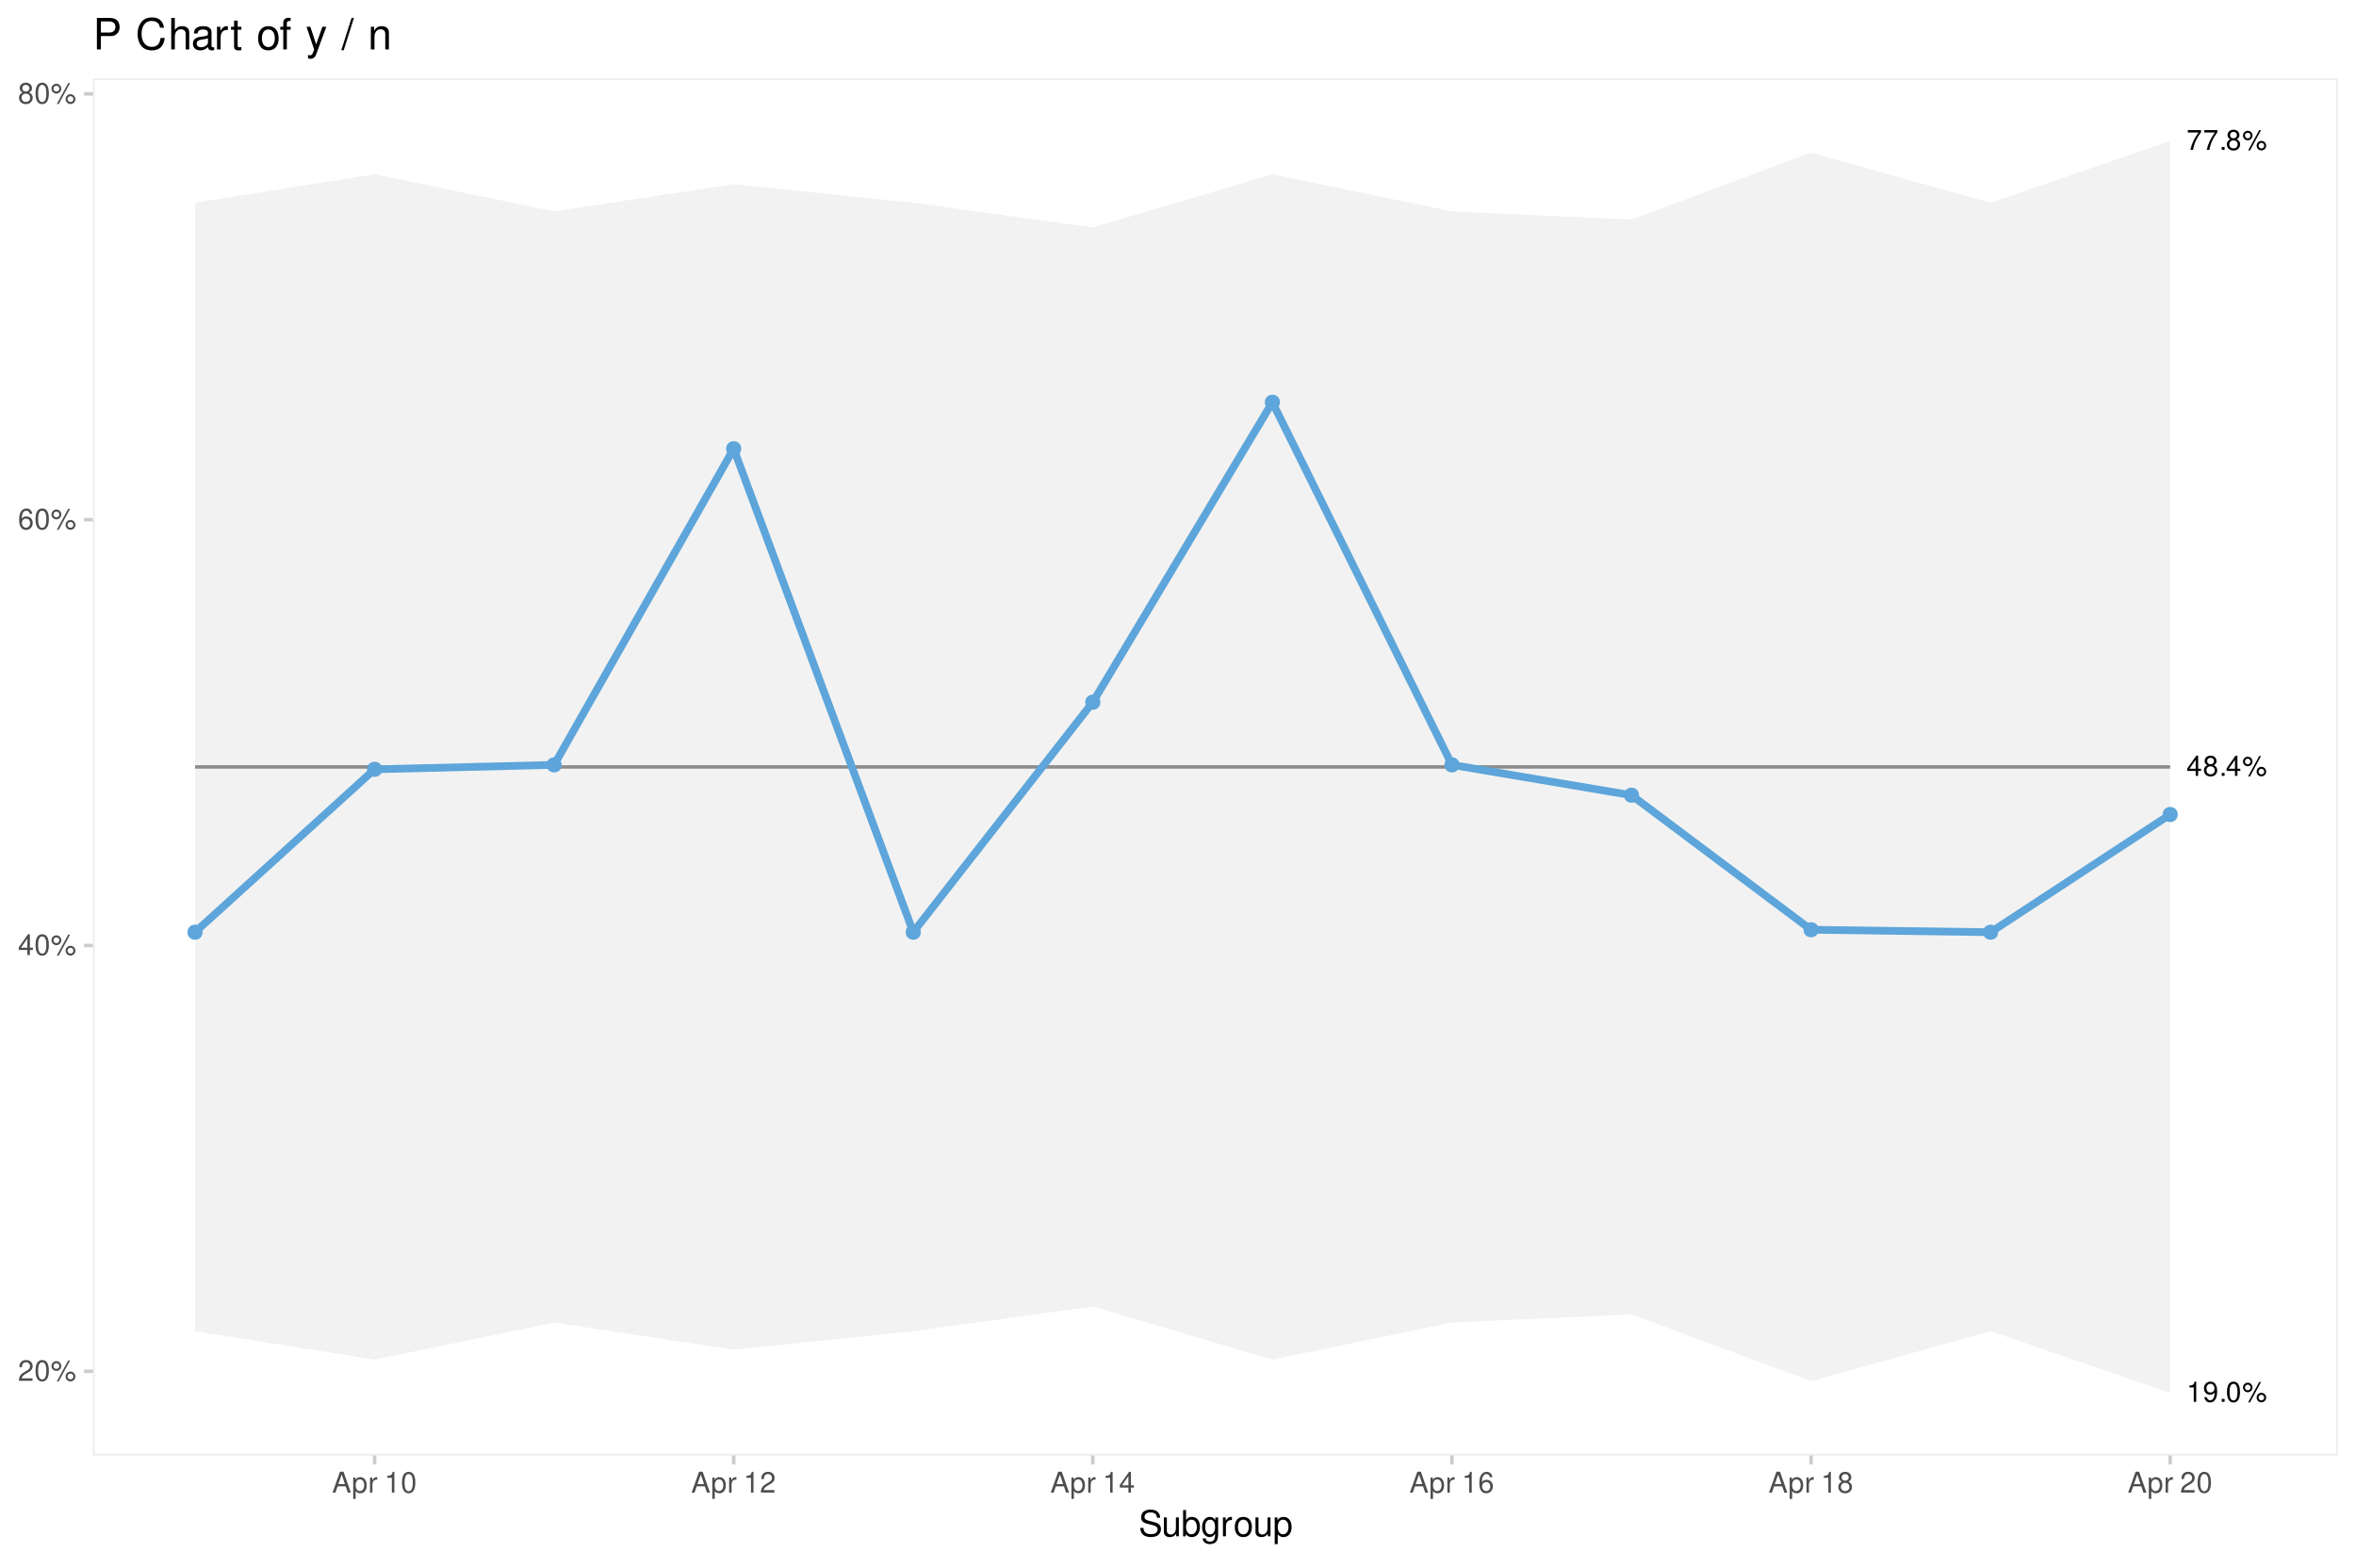
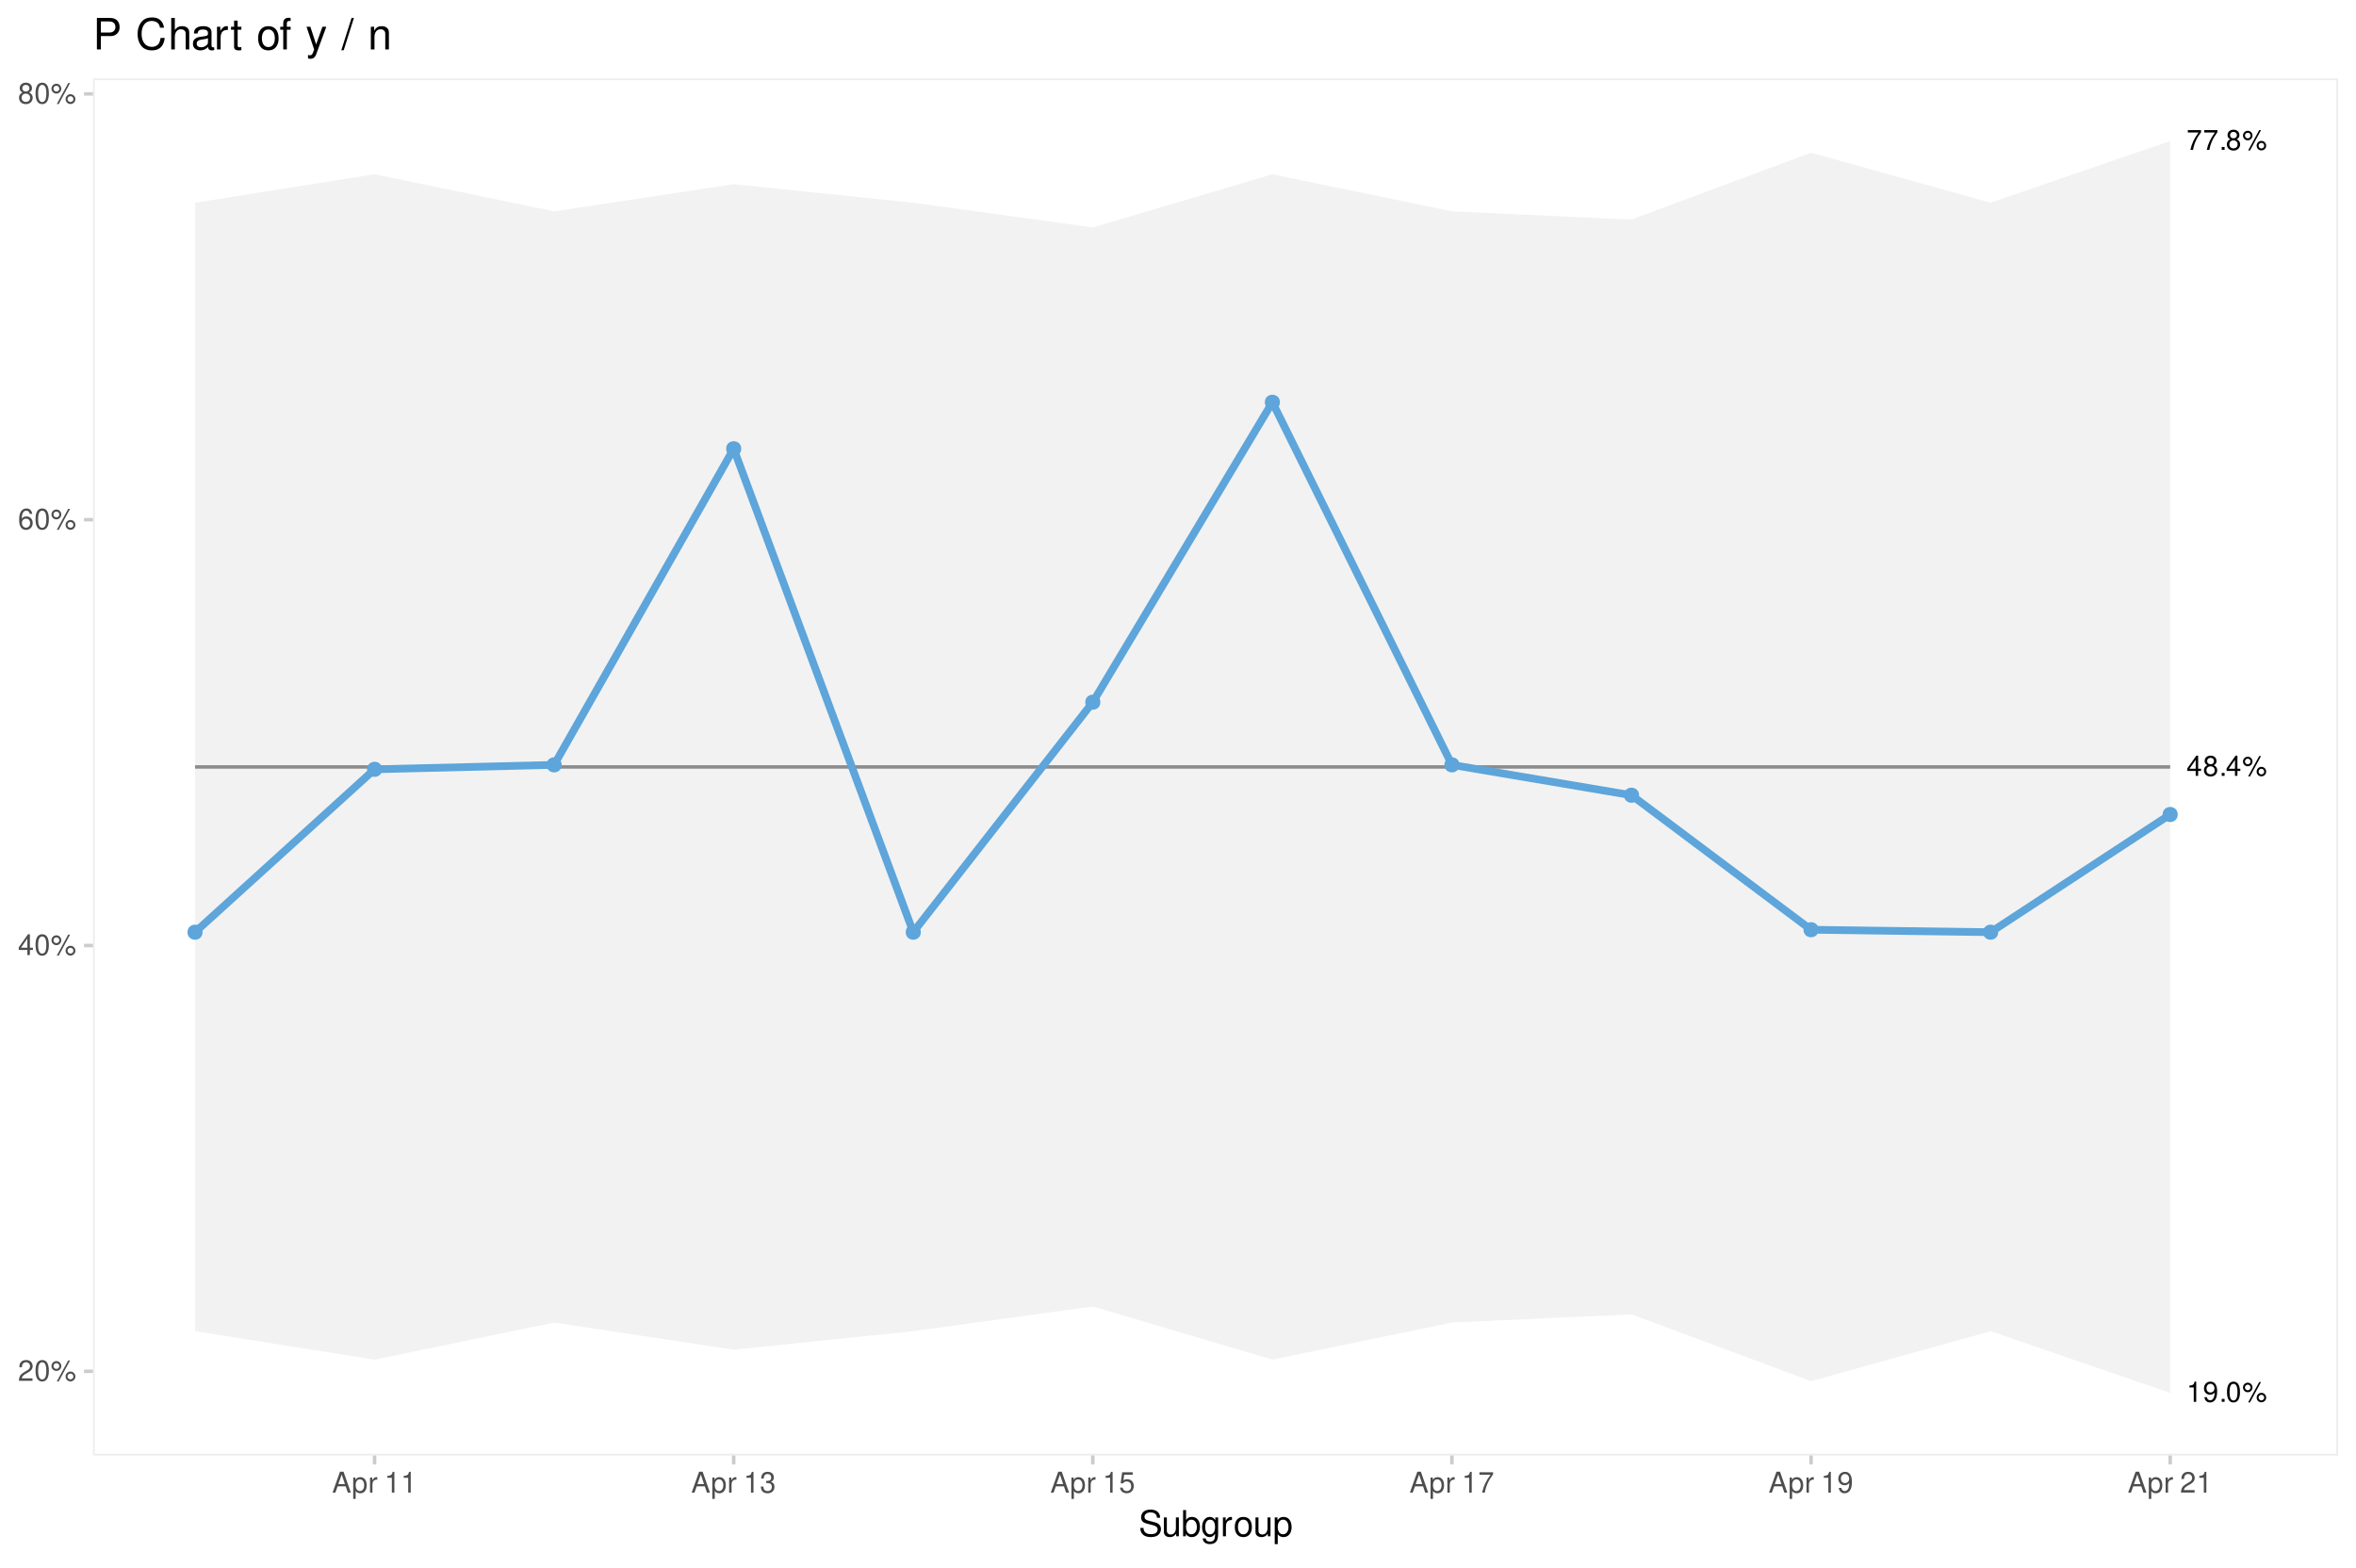
<svg xmlns="http://www.w3.org/2000/svg" xmlns:xlink="http://www.w3.org/1999/xlink" width="720pt" height="479pt" viewBox="0 0 720 479">
  <defs>
    <g>
      <g id="glyph-0-0">
        <path d="M 2.203 -4.391 L 2.203 0 L 2.953 0 L 2.953 -6.172 L 2.469 -6.172 C 2.203 -5.219 2.031 -5.094 0.875 -4.938 L 0.875 -4.391 Z M 2.203 -4.391 " />
      </g>
      <g id="glyph-0-1">
        <path d="M 0.453 -1.406 C 0.594 -0.406 1.25 0.203 2.172 0.203 C 2.844 0.203 3.438 -0.125 3.797 -0.688 C 4.172 -1.281 4.344 -2.031 4.344 -3.156 C 4.344 -4.203 4.188 -4.859 3.828 -5.406 C 3.5 -5.906 2.969 -6.172 2.297 -6.172 C 1.156 -6.172 0.328 -5.312 0.328 -4.109 C 0.328 -2.984 1.094 -2.172 2.188 -2.172 C 2.75 -2.172 3.188 -2.375 3.562 -2.844 C 3.562 -1.312 3.078 -0.469 2.219 -0.469 C 1.688 -0.469 1.328 -0.812 1.203 -1.406 Z M 2.297 -5.516 C 3 -5.516 3.531 -4.922 3.531 -4.125 C 3.531 -3.375 3.016 -2.844 2.266 -2.844 C 1.547 -2.844 1.094 -3.359 1.094 -4.172 C 1.094 -4.953 1.594 -5.516 2.297 -5.516 Z M 2.297 -5.516 " />
      </g>
      <g id="glyph-0-2">
        <path d="M 1.625 -0.891 L 0.75 -0.891 L 0.75 0 L 1.625 0 Z M 1.625 -0.891 " />
      </g>
      <g id="glyph-0-3">
        <path d="M 2.344 -6.172 C 1.781 -6.172 1.266 -5.906 0.953 -5.5 C 0.562 -4.953 0.359 -4.125 0.359 -2.984 C 0.359 -0.906 1.047 0.203 2.344 0.203 C 3.625 0.203 4.328 -0.906 4.328 -2.938 C 4.328 -4.125 4.141 -4.938 3.734 -5.5 C 3.422 -5.922 2.922 -6.172 2.344 -6.172 Z M 2.344 -5.5 C 3.156 -5.5 3.562 -4.672 3.562 -3 C 3.562 -1.25 3.172 -0.422 2.328 -0.422 C 1.531 -0.422 1.141 -1.281 1.141 -2.984 C 1.141 -4.672 1.531 -5.5 2.344 -5.5 Z M 2.344 -5.5 " />
      </g>
      <g id="glyph-0-4">
        <path d="M 1.703 -5.844 C 0.891 -5.844 0.25 -5.188 0.25 -4.391 C 0.25 -3.578 0.891 -2.922 1.703 -2.922 C 2.5 -2.922 3.156 -3.578 3.156 -4.375 C 3.156 -5.203 2.516 -5.844 1.703 -5.844 Z M 1.703 -5.25 C 2.188 -5.25 2.562 -4.859 2.562 -4.375 C 2.562 -3.906 2.172 -3.531 1.703 -3.531 C 1.234 -3.531 0.844 -3.906 0.844 -4.391 C 0.844 -4.859 1.219 -5.25 1.703 -5.25 Z M 5.203 -6.047 L 1.828 0.172 L 2.391 0.172 L 5.766 -6.047 Z M 5.875 -2.75 C 5.062 -2.75 4.422 -2.094 4.422 -1.297 C 4.422 -0.484 5.062 0.156 5.875 0.156 C 6.672 0.156 7.328 -0.484 7.328 -1.281 C 7.328 -2.094 6.688 -2.75 5.875 -2.75 Z M 5.875 -2.156 C 6.359 -2.156 6.734 -1.766 6.734 -1.281 C 6.734 -0.812 6.344 -0.438 5.875 -0.438 C 5.391 -0.438 5.016 -0.812 5.016 -1.297 C 5.016 -1.766 5.391 -2.156 5.875 -2.156 Z M 5.875 -2.156 " />
      </g>
      <g id="glyph-0-5">
        <path d="M 4.438 -6.047 L 0.391 -6.047 L 0.391 -5.312 L 3.656 -5.312 C 2.219 -3.25 1.625 -1.984 1.172 0 L 1.984 0 C 2.312 -1.938 3.078 -3.594 4.438 -5.422 Z M 4.438 -6.047 " />
      </g>
      <g id="glyph-0-6">
        <path d="M 3.328 -3.25 C 3.969 -3.641 4.156 -3.938 4.156 -4.516 C 4.156 -5.5 3.422 -6.172 2.344 -6.172 C 1.281 -6.172 0.531 -5.5 0.531 -4.531 C 0.531 -3.938 0.719 -3.641 1.344 -3.25 C 0.656 -2.906 0.312 -2.391 0.312 -1.719 C 0.312 -0.594 1.141 0.203 2.344 0.203 C 3.547 0.203 4.375 -0.594 4.375 -1.719 C 4.375 -2.391 4.031 -2.906 3.328 -3.25 Z M 2.344 -5.5 C 2.984 -5.5 3.391 -5.125 3.391 -4.5 C 3.391 -3.922 2.984 -3.547 2.344 -3.547 C 1.703 -3.547 1.297 -3.922 1.297 -4.516 C 1.297 -5.125 1.703 -5.5 2.344 -5.5 Z M 2.344 -2.906 C 3.094 -2.906 3.609 -2.422 3.609 -1.703 C 3.609 -0.953 3.109 -0.469 2.328 -0.469 C 1.594 -0.469 1.078 -0.969 1.078 -1.688 C 1.078 -2.422 1.594 -2.906 2.344 -2.906 Z M 2.344 -2.906 " />
      </g>
      <g id="glyph-0-7">
        <path d="M 2.797 -1.5 L 2.797 0 L 3.547 0 L 3.547 -1.5 L 4.438 -1.5 L 4.438 -2.172 L 3.547 -2.172 L 3.547 -6.172 L 2.984 -6.172 L 0.234 -2.281 L 0.234 -1.5 Z M 2.797 -2.172 L 0.891 -2.172 L 2.797 -4.891 Z M 2.797 -2.172 " />
      </g>
      <g id="glyph-1-0">
        <path d="M 4.453 -0.766 L 1.172 -0.766 C 1.25 -1.297 1.531 -1.625 2.297 -2.094 L 3.172 -2.594 C 4.047 -3.062 4.5 -3.719 4.5 -4.5 C 4.5 -5.031 4.281 -5.531 3.922 -5.875 C 3.547 -6.203 3.094 -6.359 2.5 -6.359 C 1.703 -6.359 1.125 -6.078 0.781 -5.531 C 0.547 -5.203 0.453 -4.797 0.438 -4.156 L 1.219 -4.156 C 1.234 -4.594 1.297 -4.844 1.406 -5.062 C 1.594 -5.438 2 -5.688 2.469 -5.688 C 3.172 -5.688 3.703 -5.172 3.703 -4.484 C 3.703 -3.969 3.406 -3.531 2.859 -3.219 L 2.047 -2.75 C 0.75 -2 0.375 -1.406 0.297 -0.016 L 4.453 -0.016 Z M 4.453 -0.766 " />
      </g>
      <g id="glyph-1-1">
        <path d="M 2.422 -6.359 C 1.844 -6.359 1.312 -6.094 0.984 -5.672 C 0.578 -5.109 0.375 -4.25 0.375 -3.078 C 0.375 -0.938 1.078 0.203 2.422 0.203 C 3.734 0.203 4.453 -0.938 4.453 -3.031 C 4.453 -4.25 4.266 -5.078 3.859 -5.672 C 3.531 -6.109 3.016 -6.359 2.422 -6.359 Z M 2.422 -5.672 C 3.25 -5.672 3.672 -4.828 3.672 -3.094 C 3.672 -1.281 3.266 -0.438 2.406 -0.438 C 1.578 -0.438 1.172 -1.312 1.172 -3.062 C 1.172 -4.828 1.578 -5.672 2.422 -5.672 Z M 2.422 -5.672 " />
      </g>
      <g id="glyph-1-2">
        <path d="M 1.75 -6.031 C 0.922 -6.031 0.25 -5.344 0.25 -4.516 C 0.25 -3.688 0.922 -3.016 1.766 -3.016 C 2.578 -3.016 3.25 -3.688 3.25 -4.5 C 3.25 -5.359 2.594 -6.031 1.75 -6.031 Z M 1.75 -5.406 C 2.25 -5.406 2.641 -5.016 2.641 -4.516 C 2.641 -4.031 2.25 -3.641 1.766 -3.641 C 1.266 -3.641 0.859 -4.031 0.859 -4.516 C 0.859 -5.016 1.266 -5.406 1.75 -5.406 Z M 5.359 -6.234 L 1.875 0.172 L 2.469 0.172 L 5.938 -6.234 Z M 6.047 -2.828 C 5.219 -2.828 4.562 -2.156 4.562 -1.344 C 4.562 -0.5 5.219 0.172 6.062 0.172 C 6.875 0.172 7.562 -0.5 7.562 -1.312 C 7.562 -2.156 6.891 -2.828 6.047 -2.828 Z M 6.047 -2.219 C 6.547 -2.219 6.953 -1.828 6.953 -1.312 C 6.953 -0.844 6.547 -0.453 6.062 -0.453 C 5.562 -0.453 5.156 -0.844 5.156 -1.344 C 5.156 -1.828 5.562 -2.219 6.047 -2.219 Z M 6.047 -2.219 " />
      </g>
      <g id="glyph-1-3">
        <path d="M 2.875 -1.547 L 2.875 0 L 3.656 0 L 3.656 -1.547 L 4.578 -1.547 L 4.578 -2.234 L 3.656 -2.234 L 3.656 -6.359 L 3.078 -6.359 L 0.25 -2.359 L 0.25 -1.547 Z M 2.875 -2.234 L 0.922 -2.234 L 2.875 -5.047 Z M 2.875 -2.234 " />
      </g>
      <g id="glyph-1-4">
        <path d="M 4.375 -4.703 C 4.234 -5.75 3.562 -6.359 2.609 -6.359 C 1.922 -6.359 1.312 -6.031 0.938 -5.453 C 0.547 -4.828 0.375 -4.062 0.375 -2.906 C 0.375 -1.828 0.531 -1.156 0.906 -0.594 C 1.234 -0.078 1.781 0.203 2.469 0.203 C 3.656 0.203 4.516 -0.688 4.516 -1.922 C 4.516 -3.094 3.719 -3.922 2.609 -3.922 C 1.984 -3.922 1.5 -3.688 1.172 -3.234 C 1.172 -4.797 1.672 -5.672 2.562 -5.672 C 3.109 -5.672 3.484 -5.328 3.609 -4.703 Z M 2.5 -3.234 C 3.25 -3.234 3.719 -2.703 3.719 -1.859 C 3.719 -1.062 3.188 -0.484 2.484 -0.484 C 1.766 -0.484 1.219 -1.094 1.219 -1.906 C 1.219 -2.688 1.734 -3.234 2.5 -3.234 Z M 2.5 -3.234 " />
      </g>
      <g id="glyph-1-5">
        <path d="M 3.438 -3.359 C 4.094 -3.75 4.297 -4.062 4.297 -4.656 C 4.297 -5.672 3.531 -6.359 2.422 -6.359 C 1.312 -6.359 0.547 -5.672 0.547 -4.672 C 0.547 -4.062 0.75 -3.75 1.391 -3.359 C 0.672 -2.984 0.328 -2.469 0.328 -1.766 C 0.328 -0.609 1.172 0.203 2.422 0.203 C 3.656 0.203 4.516 -0.609 4.516 -1.766 C 4.516 -2.469 4.156 -2.984 3.438 -3.359 Z M 2.422 -5.672 C 3.078 -5.672 3.5 -5.281 3.5 -4.641 C 3.5 -4.047 3.062 -3.656 2.422 -3.656 C 1.766 -3.656 1.344 -4.047 1.344 -4.656 C 1.344 -5.281 1.766 -5.672 2.422 -5.672 Z M 2.422 -3 C 3.188 -3 3.719 -2.484 3.719 -1.75 C 3.719 -0.984 3.203 -0.484 2.406 -0.484 C 1.641 -0.484 1.125 -1 1.125 -1.734 C 1.125 -2.5 1.641 -3 2.422 -3 Z M 2.422 -3 " />
      </g>
      <g id="glyph-1-6">
        <path d="M 4.172 -1.922 L 4.828 0 L 5.75 0 L 3.5 -6.406 L 2.438 -6.406 L 0.156 0 L 1.016 0 L 1.703 -1.922 Z M 3.938 -2.609 L 1.906 -2.609 L 2.953 -5.531 Z M 3.938 -2.609 " />
      </g>
      <g id="glyph-1-7">
        <path d="M 0.469 1.922 L 1.219 1.922 L 1.219 -0.484 C 1.594 -0.016 2.031 0.203 2.625 0.203 C 3.828 0.203 4.594 -0.75 4.594 -2.219 C 4.594 -3.781 3.844 -4.734 2.625 -4.734 C 2 -4.734 1.5 -4.453 1.156 -3.922 L 1.156 -4.609 L 0.469 -4.609 Z M 2.5 -4.062 C 3.312 -4.062 3.828 -3.344 3.828 -2.25 C 3.828 -1.203 3.297 -0.484 2.5 -0.484 C 1.719 -0.484 1.219 -1.188 1.219 -2.266 C 1.219 -3.359 1.719 -4.062 2.5 -4.062 Z M 2.5 -4.062 " />
      </g>
      <g id="glyph-1-8">
        <path d="M 0.609 -4.609 L 0.609 0 L 1.344 0 L 1.344 -2.391 C 1.359 -3.5 1.812 -4 2.828 -3.969 L 2.828 -4.719 C 2.703 -4.734 2.625 -4.734 2.547 -4.734 C 2.062 -4.734 1.703 -4.453 1.281 -3.781 L 1.281 -4.609 Z M 0.609 -4.609 " />
      </g>
      <g id="glyph-1-9">
</g>
      <g id="glyph-1-10">
        <path d="M 2.281 -4.531 L 2.281 0 L 3.047 0 L 3.047 -6.359 L 2.547 -6.359 C 2.266 -5.391 2.094 -5.25 0.891 -5.094 L 0.891 -4.531 Z M 2.281 -4.531 " />
+       </g>
+       <g id="glyph-1-11">
+         <path d="M 1.938 -2.922 L 2.359 -2.922 C 3.203 -2.922 3.656 -2.531 3.656 -1.766 C 3.656 -0.969 3.172 -0.484 2.375 -0.484 C 1.516 -0.484 1.109 -0.922 1.062 -1.844 L 0.281 -1.844 C 0.312 -1.344 0.406 -1 0.547 -0.719 C 0.875 -0.109 1.484 0.203 2.344 0.203 C 3.625 0.203 4.453 -0.578 4.453 -1.781 C 4.453 -2.594 4.141 -3.031 3.391 -3.297 C 3.969 -3.531 4.266 -3.969 4.266 -4.609 C 4.266 -5.703 3.547 -6.359 2.359 -6.359 C 1.109 -6.359 0.438 -5.656 0.406 -4.312 L 1.188 -4.312 C 1.203 -4.703 1.234 -4.922 1.328 -5.109 C 1.5 -5.469 1.891 -5.688 2.375 -5.688 C 3.062 -5.688 3.469 -5.266 3.469 -4.578 C 3.469 -4.141 3.312 -3.859 2.969 -3.719 C 2.766 -3.625 2.484 -3.594 1.938 -3.578 Z M 1.938 -2.922 " />
+       </g>
+       <g id="glyph-1-12">
+         <path d="M 4.188 -6.234 L 0.969 -6.234 L 0.5 -2.844 L 1.219 -2.844 C 1.578 -3.266 1.875 -3.422 2.359 -3.422 C 3.203 -3.422 3.719 -2.844 3.719 -1.922 C 3.719 -1.031 3.203 -0.484 2.359 -0.484 C 1.688 -0.484 1.266 -0.828 1.078 -1.531 L 0.312 -1.531 C 0.406 -1.016 0.5 -0.781 0.688 -0.547 C 1.031 -0.078 1.672 0.203 2.375 0.203 C 3.641 0.203 4.516 -0.719 4.516 -2.031 C 4.516 -3.266 3.688 -4.109 2.5 -4.109 C 2.062 -4.109 1.703 -4 1.344 -3.734 L 1.594 -5.469 L 4.188 -5.469 Z M 4.188 -6.234 " />
+       </g>
+       <g id="glyph-1-13">
+         <path d="M 4.578 -6.234 L 0.406 -6.234 L 0.406 -5.469 L 3.781 -5.469 C 2.281 -3.359 1.688 -2.047 1.219 0 L 2.047 0 C 2.391 -2 3.172 -3.719 4.578 -5.594 Z M 4.578 -6.234 " />
+       </g>
+       <g id="glyph-1-14">
+         <path d="M 0.469 -1.453 C 0.609 -0.406 1.281 0.203 2.234 0.203 C 2.922 0.203 3.547 -0.125 3.922 -0.703 C 4.297 -1.328 4.484 -2.109 4.484 -3.25 C 4.484 -4.328 4.312 -5 3.953 -5.562 C 3.609 -6.094 3.062 -6.359 2.375 -6.359 C 1.188 -6.359 0.328 -5.469 0.328 -4.234 C 0.328 -3.062 1.125 -2.25 2.25 -2.25 C 2.844 -2.25 3.281 -2.453 3.672 -2.938 C 3.672 -1.359 3.172 -0.484 2.281 -0.484 C 1.734 -0.484 1.359 -0.828 1.234 -1.453 Z M 2.359 -5.688 C 3.094 -5.688 3.641 -5.078 3.641 -4.25 C 3.641 -3.469 3.109 -2.922 2.344 -2.922 C 1.594 -2.922 1.125 -3.453 1.125 -4.297 C 1.125 -5.109 1.641 -5.688 2.359 -5.688 Z M 2.359 -5.688 " />
      </g>
      <g id="glyph-2-0">
        <path d="M 6.562 -5.672 C 6.562 -6.219 6.516 -6.375 6.344 -6.75 C 5.906 -7.672 4.969 -8.156 3.625 -8.156 C 1.859 -8.156 0.766 -7.25 0.766 -5.797 C 0.766 -4.812 1.281 -4.203 2.344 -3.922 L 4.328 -3.406 C 5.359 -3.141 5.812 -2.734 5.812 -2.094 C 5.812 -1.672 5.578 -1.234 5.234 -0.984 C 4.922 -0.766 4.406 -0.656 3.766 -0.656 C 2.875 -0.656 2.297 -0.859 1.906 -1.312 C 1.609 -1.672 1.484 -2.062 1.5 -2.547 L 0.531 -2.547 C 0.531 -1.812 0.688 -1.328 1 -0.891 C 1.547 -0.125 2.469 0.25 3.703 0.25 C 4.656 0.25 5.438 0.031 5.953 -0.359 C 6.484 -0.797 6.828 -1.5 6.828 -2.203 C 6.828 -3.188 6.219 -3.922 5.125 -4.219 L 3.109 -4.75 C 2.141 -5.016 1.797 -5.328 1.797 -5.938 C 1.797 -6.75 2.516 -7.297 3.594 -7.297 C 4.859 -7.297 5.578 -6.719 5.594 -5.672 Z M 6.562 -5.672 " />
      </g>
      <g id="glyph-2-1">
        <path d="M 5.297 0 L 5.297 -5.766 L 4.391 -5.766 L 4.391 -2.5 C 4.391 -1.312 3.766 -0.547 2.812 -0.547 C 2.094 -0.547 1.625 -0.984 1.625 -1.688 L 1.625 -5.766 L 0.719 -5.766 L 0.719 -1.312 C 0.719 -0.359 1.438 0.25 2.547 0.25 C 3.406 0.25 3.938 -0.047 4.484 -0.797 L 4.484 0 Z M 5.297 0 " />
      </g>
      <g id="glyph-2-2">
        <path d="M 0.594 -8.016 L 0.594 0 L 1.422 0 L 1.422 -0.734 C 1.859 -0.062 2.438 0.25 3.25 0.25 C 4.766 0.25 5.75 -0.984 5.75 -2.906 C 5.75 -4.781 4.812 -5.922 3.281 -5.922 C 2.5 -5.922 1.938 -5.625 1.5 -4.984 L 1.5 -8.016 Z M 3.109 -5.078 C 4.141 -5.078 4.797 -4.188 4.797 -2.812 C 4.797 -1.5 4.109 -0.609 3.109 -0.609 C 2.141 -0.609 1.5 -1.484 1.5 -2.844 C 1.5 -4.188 2.141 -5.078 3.109 -5.078 Z M 3.109 -5.078 " />
      </g>
      <g id="glyph-2-3">
        <path d="M 4.438 -5.766 L 4.438 -4.922 C 3.984 -5.625 3.469 -5.922 2.75 -5.922 C 1.359 -5.922 0.391 -4.625 0.391 -2.781 C 0.391 -1.812 0.609 -1.109 1.109 -0.531 C 1.547 -0.016 2.094 0.25 2.688 0.25 C 3.375 0.25 3.875 -0.062 4.359 -0.781 L 4.359 -0.484 C 4.359 1.062 3.922 1.625 2.781 1.625 C 2 1.625 1.594 1.312 1.5 0.656 L 0.578 0.656 C 0.656 1.734 1.5 2.391 2.766 2.391 C 3.609 2.391 4.312 2.125 4.688 1.656 C 5.125 1.125 5.297 0.406 5.297 -0.953 L 5.297 -5.766 Z M 2.844 -5.078 C 3.812 -5.078 4.359 -4.266 4.359 -2.812 C 4.359 -1.406 3.797 -0.594 2.844 -0.594 C 1.891 -0.594 1.344 -1.422 1.344 -2.844 C 1.344 -4.25 1.891 -5.078 2.844 -5.078 Z M 2.844 -5.078 " />
      </g>
      <g id="glyph-2-4">
        <path d="M 0.766 -5.766 L 0.766 0 L 1.688 0 L 1.688 -2.984 C 1.688 -4.375 2.266 -5 3.531 -4.969 L 3.531 -5.891 C 3.375 -5.922 3.281 -5.922 3.172 -5.922 C 2.578 -5.922 2.141 -5.578 1.609 -4.719 L 1.609 -5.766 Z M 0.766 -5.766 " />
      </g>
      <g id="glyph-2-5">
        <path d="M 2.984 -5.922 C 1.359 -5.922 0.391 -4.781 0.391 -2.844 C 0.391 -0.891 1.359 0.25 3 0.25 C 4.625 0.25 5.609 -0.906 5.609 -2.797 C 5.609 -4.797 4.656 -5.922 2.984 -5.922 Z M 3 -5.078 C 4.031 -5.078 4.656 -4.234 4.656 -2.812 C 4.656 -1.438 4.016 -0.594 3 -0.594 C 1.984 -0.594 1.359 -1.438 1.359 -2.844 C 1.359 -4.234 1.984 -5.078 3 -5.078 Z M 3 -5.078 " />
      </g>
      <g id="glyph-2-6">
        <path d="M 0.594 2.391 L 1.516 2.391 L 1.516 -0.609 C 2 -0.016 2.547 0.25 3.281 0.25 C 4.781 0.25 5.75 -0.953 5.75 -2.781 C 5.75 -4.719 4.812 -5.922 3.281 -5.922 C 2.5 -5.922 1.875 -5.578 1.438 -4.891 L 1.438 -5.766 L 0.594 -5.766 Z M 3.125 -5.078 C 4.141 -5.078 4.797 -4.188 4.797 -2.812 C 4.797 -1.5 4.125 -0.609 3.125 -0.609 C 2.141 -0.609 1.516 -1.484 1.516 -2.844 C 1.516 -4.188 2.141 -5.078 3.125 -5.078 Z M 3.125 -5.078 " />
      </g>
      <g id="glyph-3-0">
        <path d="M 2.422 -4.078 L 5.453 -4.078 C 6.203 -4.078 6.797 -4.297 7.312 -4.766 C 7.891 -5.297 8.141 -5.922 8.141 -6.797 C 8.141 -8.609 7.078 -9.625 5.172 -9.625 L 1.203 -9.625 L 1.203 0 L 2.422 0 Z M 2.422 -5.156 L 2.422 -8.547 L 4.984 -8.547 C 6.172 -8.547 6.859 -7.906 6.859 -6.859 C 6.859 -5.797 6.172 -5.156 4.984 -5.156 Z M 2.422 -5.156 " />
      </g>
      <g id="glyph-3-1">
</g>
      <g id="glyph-3-2">
        <path d="M 8.734 -6.641 C 8.359 -8.75 7.141 -9.781 5.031 -9.781 C 3.734 -9.781 2.688 -9.375 1.984 -8.578 C 1.109 -7.625 0.641 -6.266 0.641 -4.703 C 0.641 -3.109 1.125 -1.75 2.016 -0.812 C 2.766 -0.047 3.719 0.297 4.984 0.297 C 7.328 0.297 8.641 -0.969 8.938 -3.516 L 7.672 -3.516 C 7.562 -2.859 7.438 -2.406 7.234 -2.016 C 6.844 -1.234 6.016 -0.781 4.984 -0.781 C 3.078 -0.781 1.859 -2.312 1.859 -4.719 C 1.859 -7.188 3.016 -8.703 4.891 -8.703 C 5.672 -8.703 6.391 -8.469 6.781 -8.094 C 7.141 -7.766 7.344 -7.375 7.484 -6.641 Z M 8.734 -6.641 " />
      </g>
      <g id="glyph-3-3">
        <path d="M 0.922 -9.625 L 0.922 0 L 2.016 0 L 2.016 -3.812 C 2.016 -5.234 2.766 -6.156 3.891 -6.156 C 4.266 -6.156 4.609 -6.047 4.875 -5.844 C 5.188 -5.609 5.328 -5.281 5.328 -4.797 L 5.328 0 L 6.422 0 L 6.422 -5.234 C 6.422 -6.391 5.578 -7.109 4.234 -7.109 C 3.266 -7.109 2.672 -6.812 2.016 -5.969 L 2.016 -9.625 Z M 0.922 -9.625 " />
      </g>
      <g id="glyph-3-4">
        <path d="M 7.062 -0.641 C 6.938 -0.625 6.891 -0.625 6.828 -0.625 C 6.438 -0.625 6.234 -0.812 6.234 -1.156 L 6.234 -5.234 C 6.234 -6.453 5.328 -7.109 3.625 -7.109 C 2.609 -7.109 1.812 -6.828 1.328 -6.312 C 1.016 -5.953 0.891 -5.562 0.859 -4.875 L 1.969 -4.875 C 2.062 -5.719 2.562 -6.094 3.594 -6.094 C 4.594 -6.094 5.141 -5.734 5.141 -5.062 L 5.141 -4.781 C 5.125 -4.297 4.891 -4.125 3.984 -4.016 C 2.422 -3.812 2.188 -3.766 1.766 -3.594 C 0.969 -3.25 0.547 -2.641 0.547 -1.75 C 0.547 -0.484 1.422 0.297 2.828 0.297 C 3.703 0.297 4.391 0 5.172 -0.719 C 5.25 0 5.594 0.297 6.312 0.297 C 6.547 0.297 6.688 0.281 7.062 0.188 Z M 5.141 -2.172 C 5.141 -1.812 5.031 -1.578 4.703 -1.281 C 4.25 -0.875 3.703 -0.656 3.062 -0.656 C 2.203 -0.656 1.703 -1.062 1.703 -1.766 C 1.703 -2.5 2.172 -2.859 3.359 -3.031 C 4.547 -3.188 4.766 -3.25 5.141 -3.422 Z M 5.141 -2.172 " />
      </g>
      <g id="glyph-3-5">
        <path d="M 0.906 -6.922 L 0.906 0 L 2.016 0 L 2.016 -3.594 C 2.031 -5.25 2.719 -6 4.234 -5.953 L 4.234 -7.078 C 4.047 -7.109 3.953 -7.109 3.812 -7.109 C 3.109 -7.109 2.562 -6.688 1.922 -5.672 L 1.922 -6.922 Z M 0.906 -6.922 " />
      </g>
      <g id="glyph-3-6">
        <path d="M 3.359 -6.922 L 2.219 -6.922 L 2.219 -8.812 L 1.125 -8.812 L 1.125 -6.922 L 0.188 -6.922 L 0.188 -6.016 L 1.125 -6.016 L 1.125 -0.797 C 1.125 -0.078 1.594 0.297 2.453 0.297 C 2.75 0.297 2.984 0.281 3.359 0.219 L 3.359 -0.719 C 3.188 -0.672 3.047 -0.656 2.828 -0.656 C 2.344 -0.656 2.219 -0.797 2.219 -1.281 L 2.219 -6.016 L 3.359 -6.016 Z M 3.359 -6.922 " />
      </g>
      <g id="glyph-3-7">
        <path d="M 3.594 -7.109 C 1.641 -7.109 0.469 -5.734 0.469 -3.406 C 0.469 -1.062 1.641 0.297 3.609 0.297 C 5.562 0.297 6.734 -1.078 6.734 -3.359 C 6.734 -5.75 5.594 -7.109 3.594 -7.109 Z M 3.609 -6.094 C 4.844 -6.094 5.578 -5.078 5.578 -3.359 C 5.578 -1.734 4.812 -0.719 3.609 -0.719 C 2.375 -0.719 1.625 -1.734 1.625 -3.406 C 1.625 -5.078 2.375 -6.094 3.609 -6.094 Z M 3.609 -6.094 " />
      </g>
      <g id="glyph-3-8">
        <path d="M 3.406 -6.922 L 2.25 -6.922 L 2.25 -8 C 2.25 -8.469 2.516 -8.703 3.031 -8.703 C 3.109 -8.703 3.156 -8.703 3.406 -8.688 L 3.406 -9.594 C 3.156 -9.656 3.016 -9.672 2.781 -9.672 C 1.766 -9.672 1.156 -9.078 1.156 -8.094 L 1.156 -6.922 L 0.234 -6.922 L 0.234 -6.016 L 1.156 -6.016 L 1.156 0 L 2.25 0 L 2.25 -6.016 L 3.406 -6.016 Z M 3.406 -6.922 " />
      </g>
      <g id="glyph-3-9">
        <path d="M 5.125 -6.922 L 3.203 -1.531 L 1.438 -6.922 L 0.266 -6.922 L 2.594 0.031 L 2.172 1.125 C 2 1.609 1.75 1.797 1.297 1.797 C 1.109 1.797 0.953 1.766 0.719 1.719 L 0.719 2.703 C 0.938 2.828 1.156 2.875 1.453 2.875 C 1.812 2.875 2.188 2.766 2.484 2.547 C 2.828 2.297 3.031 2 3.234 1.453 L 6.312 -6.922 Z M 5.125 -6.922 " />
      </g>
      <g id="glyph-3-10">
        <path d="M 3.031 -9.625 L -0.109 0.266 L 0.625 0.266 L 3.75 -9.625 Z M 3.031 -9.625 " />
      </g>
      <g id="glyph-3-11">
        <path d="M 0.922 -6.922 L 0.922 0 L 2.031 0 L 2.031 -3.812 C 2.031 -5.234 2.766 -6.156 3.906 -6.156 C 4.781 -6.156 5.328 -5.625 5.328 -4.797 L 5.328 0 L 6.438 0 L 6.438 -5.234 C 6.438 -6.375 5.578 -7.109 4.234 -7.109 C 3.203 -7.109 2.547 -6.719 1.938 -5.75 L 1.938 -6.922 Z M 0.922 -6.922 " />
      </g>
    </g>
    <clipPath id="clip-0">
      <path clip-rule="nonzero" d="M 28.41 23.957 L 714.52 23.957 L 714.52 444.848 L 28.41 444.848 Z M 28.41 23.957 " />
    </clipPath>
    <clipPath id="clip-1">
      <path clip-rule="nonzero" d="M 28.41 23.957 L 714.52 23.957 L 714.52 444.848 L 28.41 444.848 Z M 28.41 23.957 " />
    </clipPath>
  </defs>
  <rect x="-72" y="-47.9" width="864" height="574.8" fill="rgb(100%, 100%, 100%)" fill-opacity="1" />
  <rect x="-72" y="-47.9" width="864" height="574.8" fill="rgb(100%, 100%, 100%)" fill-opacity="1" />
  <path fill="none" stroke-width="1.067" stroke-linecap="round" stroke-linejoin="round" stroke="rgb(100%, 100%, 100%)" stroke-opacity="1" stroke-miterlimit="10" d="M 0 479 L 720 479 L 720 0 L 0 0 Z M 0 479 " />
  <g clip-path="url(#clip-0)">
    <path fill-rule="nonzero" fill="rgb(100%, 100%, 100%)" fill-opacity="1" d="M 28.41 444.848 L 714.52 444.848 L 714.52 23.957 L 28.41 23.957 Z M 28.41 444.848 " />
  </g>
  <path fill-rule="nonzero" fill="rgb(87.059%, 87.059%, 87.059%)" fill-opacity="0.4" d="M 59.598 61.957 L 114.473 53.258 L 169.348 64.59 L 224.219 56.301 L 279.094 61.957 L 333.969 69.512 L 388.844 53.258 L 443.715 64.59 L 498.59 67.105 L 553.465 46.668 L 608.34 61.957 L 663.215 43.09 L 663.215 425.719 L 608.34 406.852 L 553.465 422.141 L 498.59 401.703 L 443.715 404.219 L 388.844 415.551 L 333.969 399.297 L 279.094 406.852 L 224.219 412.508 L 169.348 404.219 L 114.473 415.551 L 59.598 406.852 Z M 59.598 61.957 " />
  <path fill="none" stroke-width="1.067" stroke-linecap="butt" stroke-linejoin="round" stroke="rgb(54.902%, 54.902%, 54.902%)" stroke-opacity="1" stroke-miterlimit="10" d="M 59.598 234.402 L 663.215 234.402 " />
  <path fill="none" stroke-width="2.347" stroke-linecap="butt" stroke-linejoin="round" stroke="rgb(36.471%, 64.706%, 85.49%)" stroke-opacity="1" stroke-miterlimit="10" d="M 59.598 284.91 L 114.473 235.129 L 169.348 233.77 L 224.219 137.152 L 279.094 284.91 L 333.969 214.613 L 388.844 122.941 L 443.715 233.77 L 498.59 243.047 L 553.465 284.156 L 608.34 284.91 L 663.215 248.934 " />
  <path fill-rule="nonzero" fill="rgb(36.471%, 64.706%, 85.49%)" fill-opacity="1" stroke-width="0.709" stroke-linecap="round" stroke-linejoin="round" stroke="rgb(36.471%, 64.706%, 85.49%)" stroke-opacity="1" stroke-miterlimit="10" d="M 61.551 284.91 C 61.551 287.516 57.645 287.516 57.645 284.91 C 57.645 282.305 61.551 282.305 61.551 284.91 " />
  <path fill-rule="nonzero" fill="rgb(36.471%, 64.706%, 85.49%)" fill-opacity="1" stroke-width="0.709" stroke-linecap="round" stroke-linejoin="round" stroke="rgb(36.471%, 64.706%, 85.49%)" stroke-opacity="1" stroke-miterlimit="10" d="M 116.426 235.129 C 116.426 237.734 112.516 237.734 112.516 235.129 C 112.516 232.523 116.426 232.523 116.426 235.129 " />
  <path fill-rule="nonzero" fill="rgb(36.471%, 64.706%, 85.49%)" fill-opacity="1" stroke-width="0.709" stroke-linecap="round" stroke-linejoin="round" stroke="rgb(36.471%, 64.706%, 85.49%)" stroke-opacity="1" stroke-miterlimit="10" d="M 171.301 233.77 C 171.301 236.375 167.391 236.375 167.391 233.77 C 167.391 231.16 171.301 231.16 171.301 233.77 " />
  <path fill-rule="nonzero" fill="rgb(36.471%, 64.706%, 85.49%)" fill-opacity="1" stroke-width="0.709" stroke-linecap="round" stroke-linejoin="round" stroke="rgb(36.471%, 64.706%, 85.49%)" stroke-opacity="1" stroke-miterlimit="10" d="M 226.176 137.152 C 226.176 139.758 222.266 139.758 222.266 137.152 C 222.266 134.547 226.176 134.547 226.176 137.152 " />
  <path fill-rule="nonzero" fill="rgb(36.471%, 64.706%, 85.49%)" fill-opacity="1" stroke-width="0.709" stroke-linecap="round" stroke-linejoin="round" stroke="rgb(36.471%, 64.706%, 85.49%)" stroke-opacity="1" stroke-miterlimit="10" d="M 281.051 284.91 C 281.051 287.516 277.141 287.516 277.141 284.91 C 277.141 282.305 281.051 282.305 281.051 284.91 " />
  <path fill-rule="nonzero" fill="rgb(36.471%, 64.706%, 85.49%)" fill-opacity="1" stroke-width="0.709" stroke-linecap="round" stroke-linejoin="round" stroke="rgb(36.471%, 64.706%, 85.49%)" stroke-opacity="1" stroke-miterlimit="10" d="M 335.922 214.613 C 335.922 217.219 332.012 217.219 332.012 214.613 C 332.012 212.008 335.922 212.008 335.922 214.613 " />
  <path fill-rule="nonzero" fill="rgb(36.471%, 64.706%, 85.49%)" fill-opacity="1" stroke-width="0.709" stroke-linecap="round" stroke-linejoin="round" stroke="rgb(36.471%, 64.706%, 85.49%)" stroke-opacity="1" stroke-miterlimit="10" d="M 390.797 122.941 C 390.797 125.547 386.887 125.547 386.887 122.941 C 386.887 120.336 390.797 120.336 390.797 122.941 " />
  <path fill-rule="nonzero" fill="rgb(36.471%, 64.706%, 85.49%)" fill-opacity="1" stroke-width="0.709" stroke-linecap="round" stroke-linejoin="round" stroke="rgb(36.471%, 64.706%, 85.49%)" stroke-opacity="1" stroke-miterlimit="10" d="M 445.672 233.77 C 445.672 236.375 441.762 236.375 441.762 233.77 C 441.762 231.16 445.672 231.16 445.672 233.77 " />
  <path fill-rule="nonzero" fill="rgb(36.471%, 64.706%, 85.49%)" fill-opacity="1" stroke-width="0.709" stroke-linecap="round" stroke-linejoin="round" stroke="rgb(36.471%, 64.706%, 85.49%)" stroke-opacity="1" stroke-miterlimit="10" d="M 500.547 243.047 C 500.547 245.652 496.637 245.652 496.637 243.047 C 496.637 240.441 500.547 240.441 500.547 243.047 " />
  <path fill-rule="nonzero" fill="rgb(36.471%, 64.706%, 85.49%)" fill-opacity="1" stroke-width="0.709" stroke-linecap="round" stroke-linejoin="round" stroke="rgb(36.471%, 64.706%, 85.49%)" stroke-opacity="1" stroke-miterlimit="10" d="M 555.418 284.156 C 555.418 286.766 551.512 286.766 551.512 284.156 C 551.512 281.551 555.418 281.551 555.418 284.156 " />
  <path fill-rule="nonzero" fill="rgb(36.471%, 64.706%, 85.49%)" fill-opacity="1" stroke-width="0.709" stroke-linecap="round" stroke-linejoin="round" stroke="rgb(36.471%, 64.706%, 85.49%)" stroke-opacity="1" stroke-miterlimit="10" d="M 610.293 284.91 C 610.293 287.516 606.383 287.516 606.383 284.91 C 606.383 282.305 610.293 282.305 610.293 284.91 " />
  <path fill-rule="nonzero" fill="rgb(36.471%, 64.706%, 85.49%)" fill-opacity="1" stroke-width="0.709" stroke-linecap="round" stroke-linejoin="round" stroke="rgb(36.471%, 64.706%, 85.49%)" stroke-opacity="1" stroke-miterlimit="10" d="M 665.168 248.934 C 665.168 251.543 661.258 251.543 661.258 248.934 C 661.258 246.328 665.168 246.328 665.168 248.934 " />
  <g fill="rgb(0%, 0%, 0%)" fill-opacity="1">
    <use xlink:href="#glyph-0-0" x="668.215" y="428.44" />
    <use xlink:href="#glyph-0-1" x="673.215" y="428.44" />
    <use xlink:href="#glyph-0-2" x="678.215" y="428.44" />
    <use xlink:href="#glyph-0-3" x="680.215" y="428.44" />
    <use xlink:href="#glyph-0-4" x="685.215" y="428.44" />
  </g>
  <g fill="rgb(0%, 0%, 0%)" fill-opacity="1">
    <use xlink:href="#glyph-0-5" x="668.215" y="45.812" />
    <use xlink:href="#glyph-0-5" x="673.215" y="45.812" />
    <use xlink:href="#glyph-0-2" x="678.215" y="45.812" />
    <use xlink:href="#glyph-0-6" x="680.215" y="45.812" />
    <use xlink:href="#glyph-0-4" x="685.215" y="45.812" />
  </g>
  <g fill="rgb(0%, 0%, 0%)" fill-opacity="1">
    <use xlink:href="#glyph-0-7" x="668.215" y="237.124" />
    <use xlink:href="#glyph-0-6" x="673.215" y="237.124" />
    <use xlink:href="#glyph-0-2" x="678.215" y="237.124" />
    <use xlink:href="#glyph-0-7" x="680.215" y="237.124" />
    <use xlink:href="#glyph-0-4" x="685.215" y="237.124" />
  </g>
  <g clip-path="url(#clip-1)">
    <path fill="none" stroke-width="1.067" stroke-linecap="round" stroke-linejoin="round" stroke="rgb(92.941%, 92.941%, 92.941%)" stroke-opacity="1" stroke-miterlimit="10" d="M 28.41 444.848 L 714.52 444.848 L 714.52 23.957 L 28.41 23.957 Z M 28.41 444.848 " />
  </g>
  <g fill="rgb(30.196%, 30.196%, 30.196%)" fill-opacity="1">
    <use xlink:href="#glyph-1-0" x="5.48" y="422.028" />
    <use xlink:href="#glyph-1-1" x="10.48" y="422.028" />
    <use xlink:href="#glyph-1-2" x="15.48" y="422.028" />
  </g>
  <g fill="rgb(30.196%, 30.196%, 30.196%)" fill-opacity="1">
    <use xlink:href="#glyph-1-3" x="5.48" y="291.892" />
    <use xlink:href="#glyph-1-1" x="10.48" y="291.892" />
    <use xlink:href="#glyph-1-2" x="15.48" y="291.892" />
  </g>
  <g fill="rgb(30.196%, 30.196%, 30.196%)" fill-opacity="1">
    <use xlink:href="#glyph-1-4" x="5.48" y="161.755" />
    <use xlink:href="#glyph-1-1" x="10.48" y="161.755" />
    <use xlink:href="#glyph-1-2" x="15.48" y="161.755" />
  </g>
  <g fill="rgb(30.196%, 30.196%, 30.196%)" fill-opacity="1">
    <use xlink:href="#glyph-1-5" x="5.48" y="31.622" />
    <use xlink:href="#glyph-1-1" x="10.48" y="31.622" />
    <use xlink:href="#glyph-1-2" x="15.48" y="31.622" />
  </g>
  <path fill="none" stroke-width="1.067" stroke-linecap="butt" stroke-linejoin="round" stroke="rgb(80%, 80%, 80%)" stroke-opacity="1" stroke-miterlimit="10" d="M 25.672 419.113 L 28.41 419.113 " />
  <path fill="none" stroke-width="1.067" stroke-linecap="butt" stroke-linejoin="round" stroke="rgb(80%, 80%, 80%)" stroke-opacity="1" stroke-miterlimit="10" d="M 25.672 288.977 L 28.41 288.977 " />
  <path fill="none" stroke-width="1.067" stroke-linecap="butt" stroke-linejoin="round" stroke="rgb(80%, 80%, 80%)" stroke-opacity="1" stroke-miterlimit="10" d="M 25.672 158.84 L 28.41 158.84 " />
  <path fill="none" stroke-width="1.067" stroke-linecap="butt" stroke-linejoin="round" stroke="rgb(80%, 80%, 80%)" stroke-opacity="1" stroke-miterlimit="10" d="M 25.672 28.707 L 28.41 28.707 " />
  <path fill="none" stroke-width="1.067" stroke-linecap="butt" stroke-linejoin="round" stroke="rgb(80%, 80%, 80%)" stroke-opacity="1" stroke-miterlimit="10" d="M 114.473 447.59 L 114.473 444.848 " />
  <path fill="none" stroke-width="1.067" stroke-linecap="butt" stroke-linejoin="round" stroke="rgb(80%, 80%, 80%)" stroke-opacity="1" stroke-miterlimit="10" d="M 224.219 447.59 L 224.219 444.848 " />
  <path fill="none" stroke-width="1.067" stroke-linecap="butt" stroke-linejoin="round" stroke="rgb(80%, 80%, 80%)" stroke-opacity="1" stroke-miterlimit="10" d="M 333.969 447.59 L 333.969 444.848 " />
  <path fill="none" stroke-width="1.067" stroke-linecap="butt" stroke-linejoin="round" stroke="rgb(80%, 80%, 80%)" stroke-opacity="1" stroke-miterlimit="10" d="M 443.715 447.59 L 443.715 444.848 " />
  <path fill="none" stroke-width="1.067" stroke-linecap="butt" stroke-linejoin="round" stroke="rgb(80%, 80%, 80%)" stroke-opacity="1" stroke-miterlimit="10" d="M 553.465 447.59 L 553.465 444.848 " />
  <path fill="none" stroke-width="1.067" stroke-linecap="butt" stroke-linejoin="round" stroke="rgb(80%, 80%, 80%)" stroke-opacity="1" stroke-miterlimit="10" d="M 663.215 447.59 L 663.215 444.848 " />
  <g fill="rgb(30.196%, 30.196%, 30.196%)" fill-opacity="1">
    <use xlink:href="#glyph-1-6" x="101.473" y="456.196" />
    <use xlink:href="#glyph-1-7" x="107.473" y="456.196" />
    <use xlink:href="#glyph-1-8" x="112.473" y="456.196" />
    <use xlink:href="#glyph-1-9" x="115.473" y="456.196" />
    <use xlink:href="#glyph-1-10" x="117.473" y="456.196" />
-     <use xlink:href="#glyph-1-1" x="122.473" y="456.196" />
+     <use xlink:href="#glyph-1-10" x="122.473" y="456.196" />
  </g>
  <g fill="rgb(30.196%, 30.196%, 30.196%)" fill-opacity="1">
    <use xlink:href="#glyph-1-6" x="211.219" y="456.196" />
    <use xlink:href="#glyph-1-7" x="217.219" y="456.196" />
    <use xlink:href="#glyph-1-8" x="222.219" y="456.196" />
    <use xlink:href="#glyph-1-9" x="225.219" y="456.196" />
    <use xlink:href="#glyph-1-10" x="227.219" y="456.196" />
-     <use xlink:href="#glyph-1-0" x="232.219" y="456.196" />
+     <use xlink:href="#glyph-1-11" x="232.219" y="456.196" />
  </g>
  <g fill="rgb(30.196%, 30.196%, 30.196%)" fill-opacity="1">
    <use xlink:href="#glyph-1-6" x="320.969" y="456.196" />
    <use xlink:href="#glyph-1-7" x="326.969" y="456.196" />
    <use xlink:href="#glyph-1-8" x="331.969" y="456.196" />
    <use xlink:href="#glyph-1-9" x="334.969" y="456.196" />
    <use xlink:href="#glyph-1-10" x="336.969" y="456.196" />
-     <use xlink:href="#glyph-1-3" x="341.969" y="456.196" />
+     <use xlink:href="#glyph-1-12" x="341.969" y="456.196" />
  </g>
  <g fill="rgb(30.196%, 30.196%, 30.196%)" fill-opacity="1">
    <use xlink:href="#glyph-1-6" x="430.715" y="456.196" />
    <use xlink:href="#glyph-1-7" x="436.715" y="456.196" />
    <use xlink:href="#glyph-1-8" x="441.715" y="456.196" />
    <use xlink:href="#glyph-1-9" x="444.715" y="456.196" />
    <use xlink:href="#glyph-1-10" x="446.715" y="456.196" />
-     <use xlink:href="#glyph-1-4" x="451.715" y="456.196" />
+     <use xlink:href="#glyph-1-13" x="451.715" y="456.196" />
  </g>
  <g fill="rgb(30.196%, 30.196%, 30.196%)" fill-opacity="1">
    <use xlink:href="#glyph-1-6" x="540.465" y="456.196" />
    <use xlink:href="#glyph-1-7" x="546.465" y="456.196" />
    <use xlink:href="#glyph-1-8" x="551.465" y="456.196" />
    <use xlink:href="#glyph-1-9" x="554.465" y="456.196" />
    <use xlink:href="#glyph-1-10" x="556.465" y="456.196" />
-     <use xlink:href="#glyph-1-5" x="561.465" y="456.196" />
+     <use xlink:href="#glyph-1-14" x="561.465" y="456.196" />
  </g>
  <g fill="rgb(30.196%, 30.196%, 30.196%)" fill-opacity="1">
    <use xlink:href="#glyph-1-6" x="650.215" y="456.196" />
    <use xlink:href="#glyph-1-7" x="656.215" y="456.196" />
    <use xlink:href="#glyph-1-8" x="661.215" y="456.196" />
    <use xlink:href="#glyph-1-9" x="664.215" y="456.196" />
    <use xlink:href="#glyph-1-0" x="666.215" y="456.196" />
-     <use xlink:href="#glyph-1-1" x="671.215" y="456.196" />
+     <use xlink:href="#glyph-1-10" x="671.215" y="456.196" />
  </g>
  <g fill="rgb(0%, 0%, 0%)" fill-opacity="1">
    <use xlink:href="#glyph-2-0" x="347.965" y="469.538" />
    <use xlink:href="#glyph-2-1" x="354.965" y="469.538" />
    <use xlink:href="#glyph-2-2" x="360.965" y="469.538" />
    <use xlink:href="#glyph-2-3" x="366.965" y="469.538" />
    <use xlink:href="#glyph-2-4" x="372.965" y="469.538" />
    <use xlink:href="#glyph-2-5" x="376.965" y="469.538" />
    <use xlink:href="#glyph-2-1" x="382.965" y="469.538" />
    <use xlink:href="#glyph-2-6" x="388.965" y="469.538" />
  </g>
  <g fill="rgb(0%, 0%, 0%)" fill-opacity="1">
    <use xlink:href="#glyph-3-0" x="28.41" y="15.103" />
    <use xlink:href="#glyph-3-1" x="37.41" y="15.103" />
    <use xlink:href="#glyph-3-2" x="41.41" y="15.103" />
    <use xlink:href="#glyph-3-3" x="51.41" y="15.103" />
    <use xlink:href="#glyph-3-4" x="58.41" y="15.103" />
    <use xlink:href="#glyph-3-5" x="65.41" y="15.103" />
    <use xlink:href="#glyph-3-6" x="70.41" y="15.103" />
    <use xlink:href="#glyph-3-1" x="74.41" y="15.103" />
    <use xlink:href="#glyph-3-7" x="78.41" y="15.103" />
    <use xlink:href="#glyph-3-8" x="85.41" y="15.103" />
    <use xlink:href="#glyph-3-1" x="89.41" y="15.103" />
    <use xlink:href="#glyph-3-9" x="93.41" y="15.103" />
    <use xlink:href="#glyph-3-1" x="100.41" y="15.103" />
    <use xlink:href="#glyph-3-10" x="104.41" y="15.103" />
    <use xlink:href="#glyph-3-1" x="108.41" y="15.103" />
    <use xlink:href="#glyph-3-11" x="112.41" y="15.103" />
  </g>
</svg>
